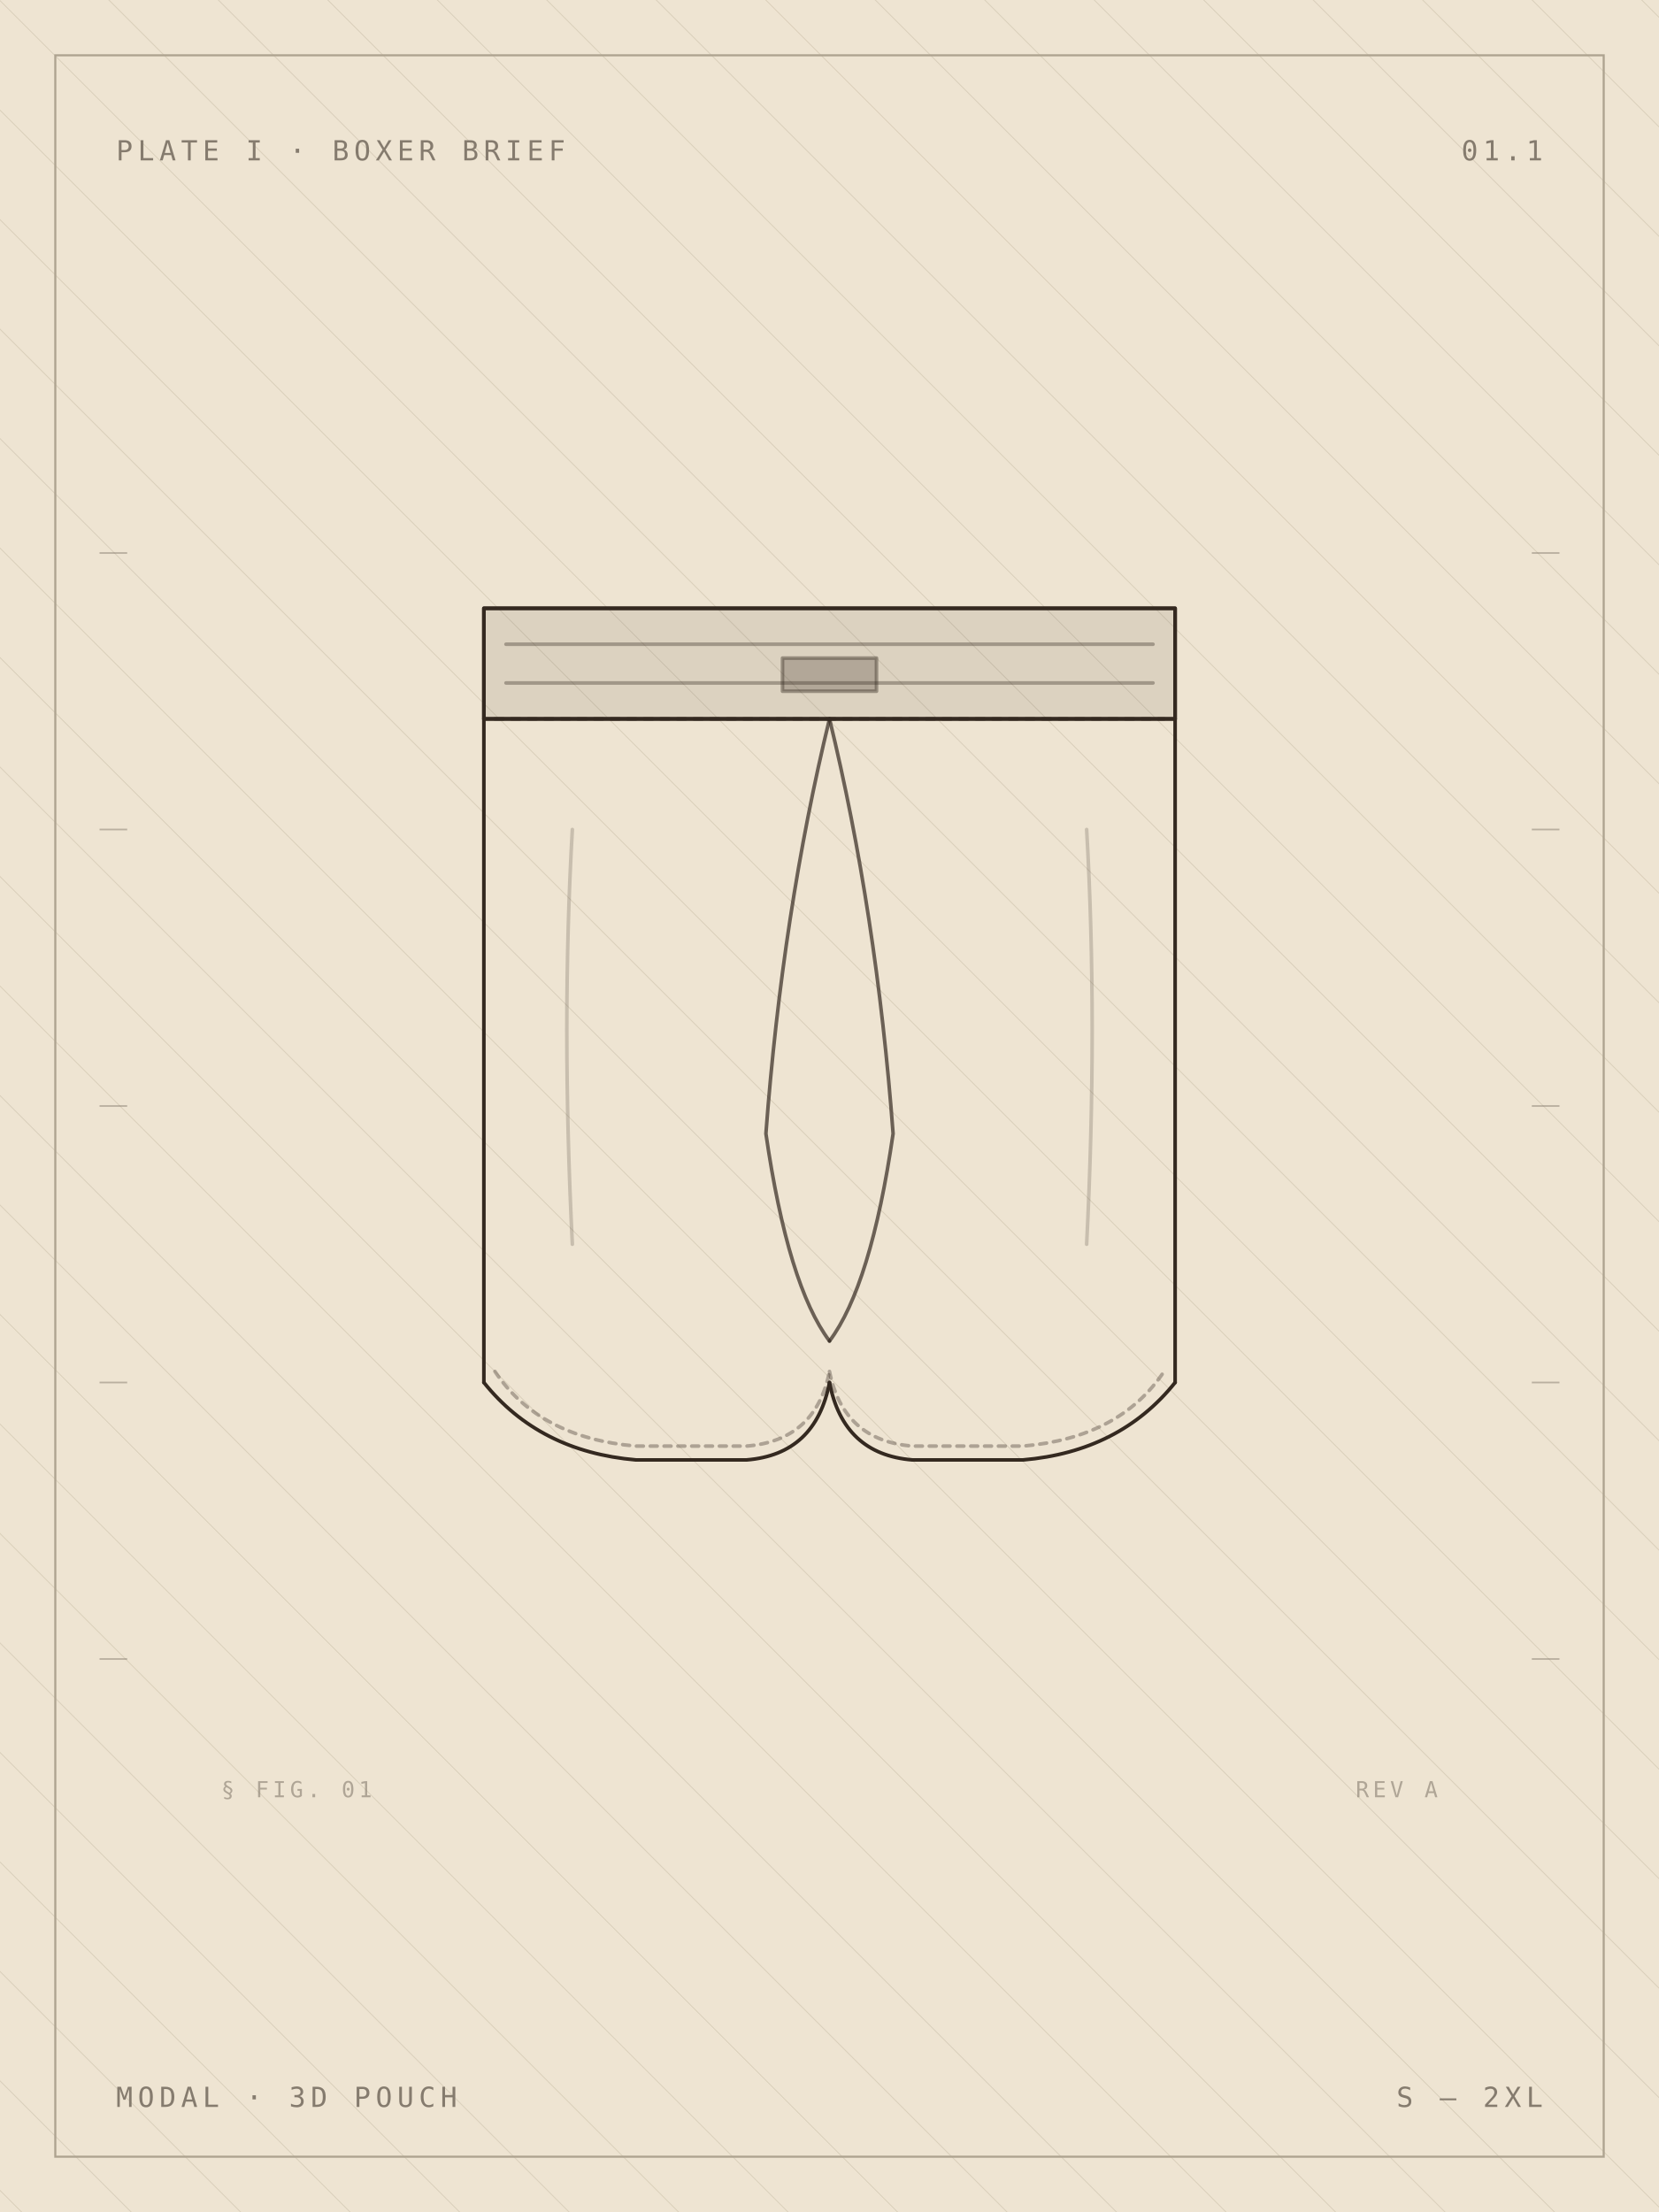
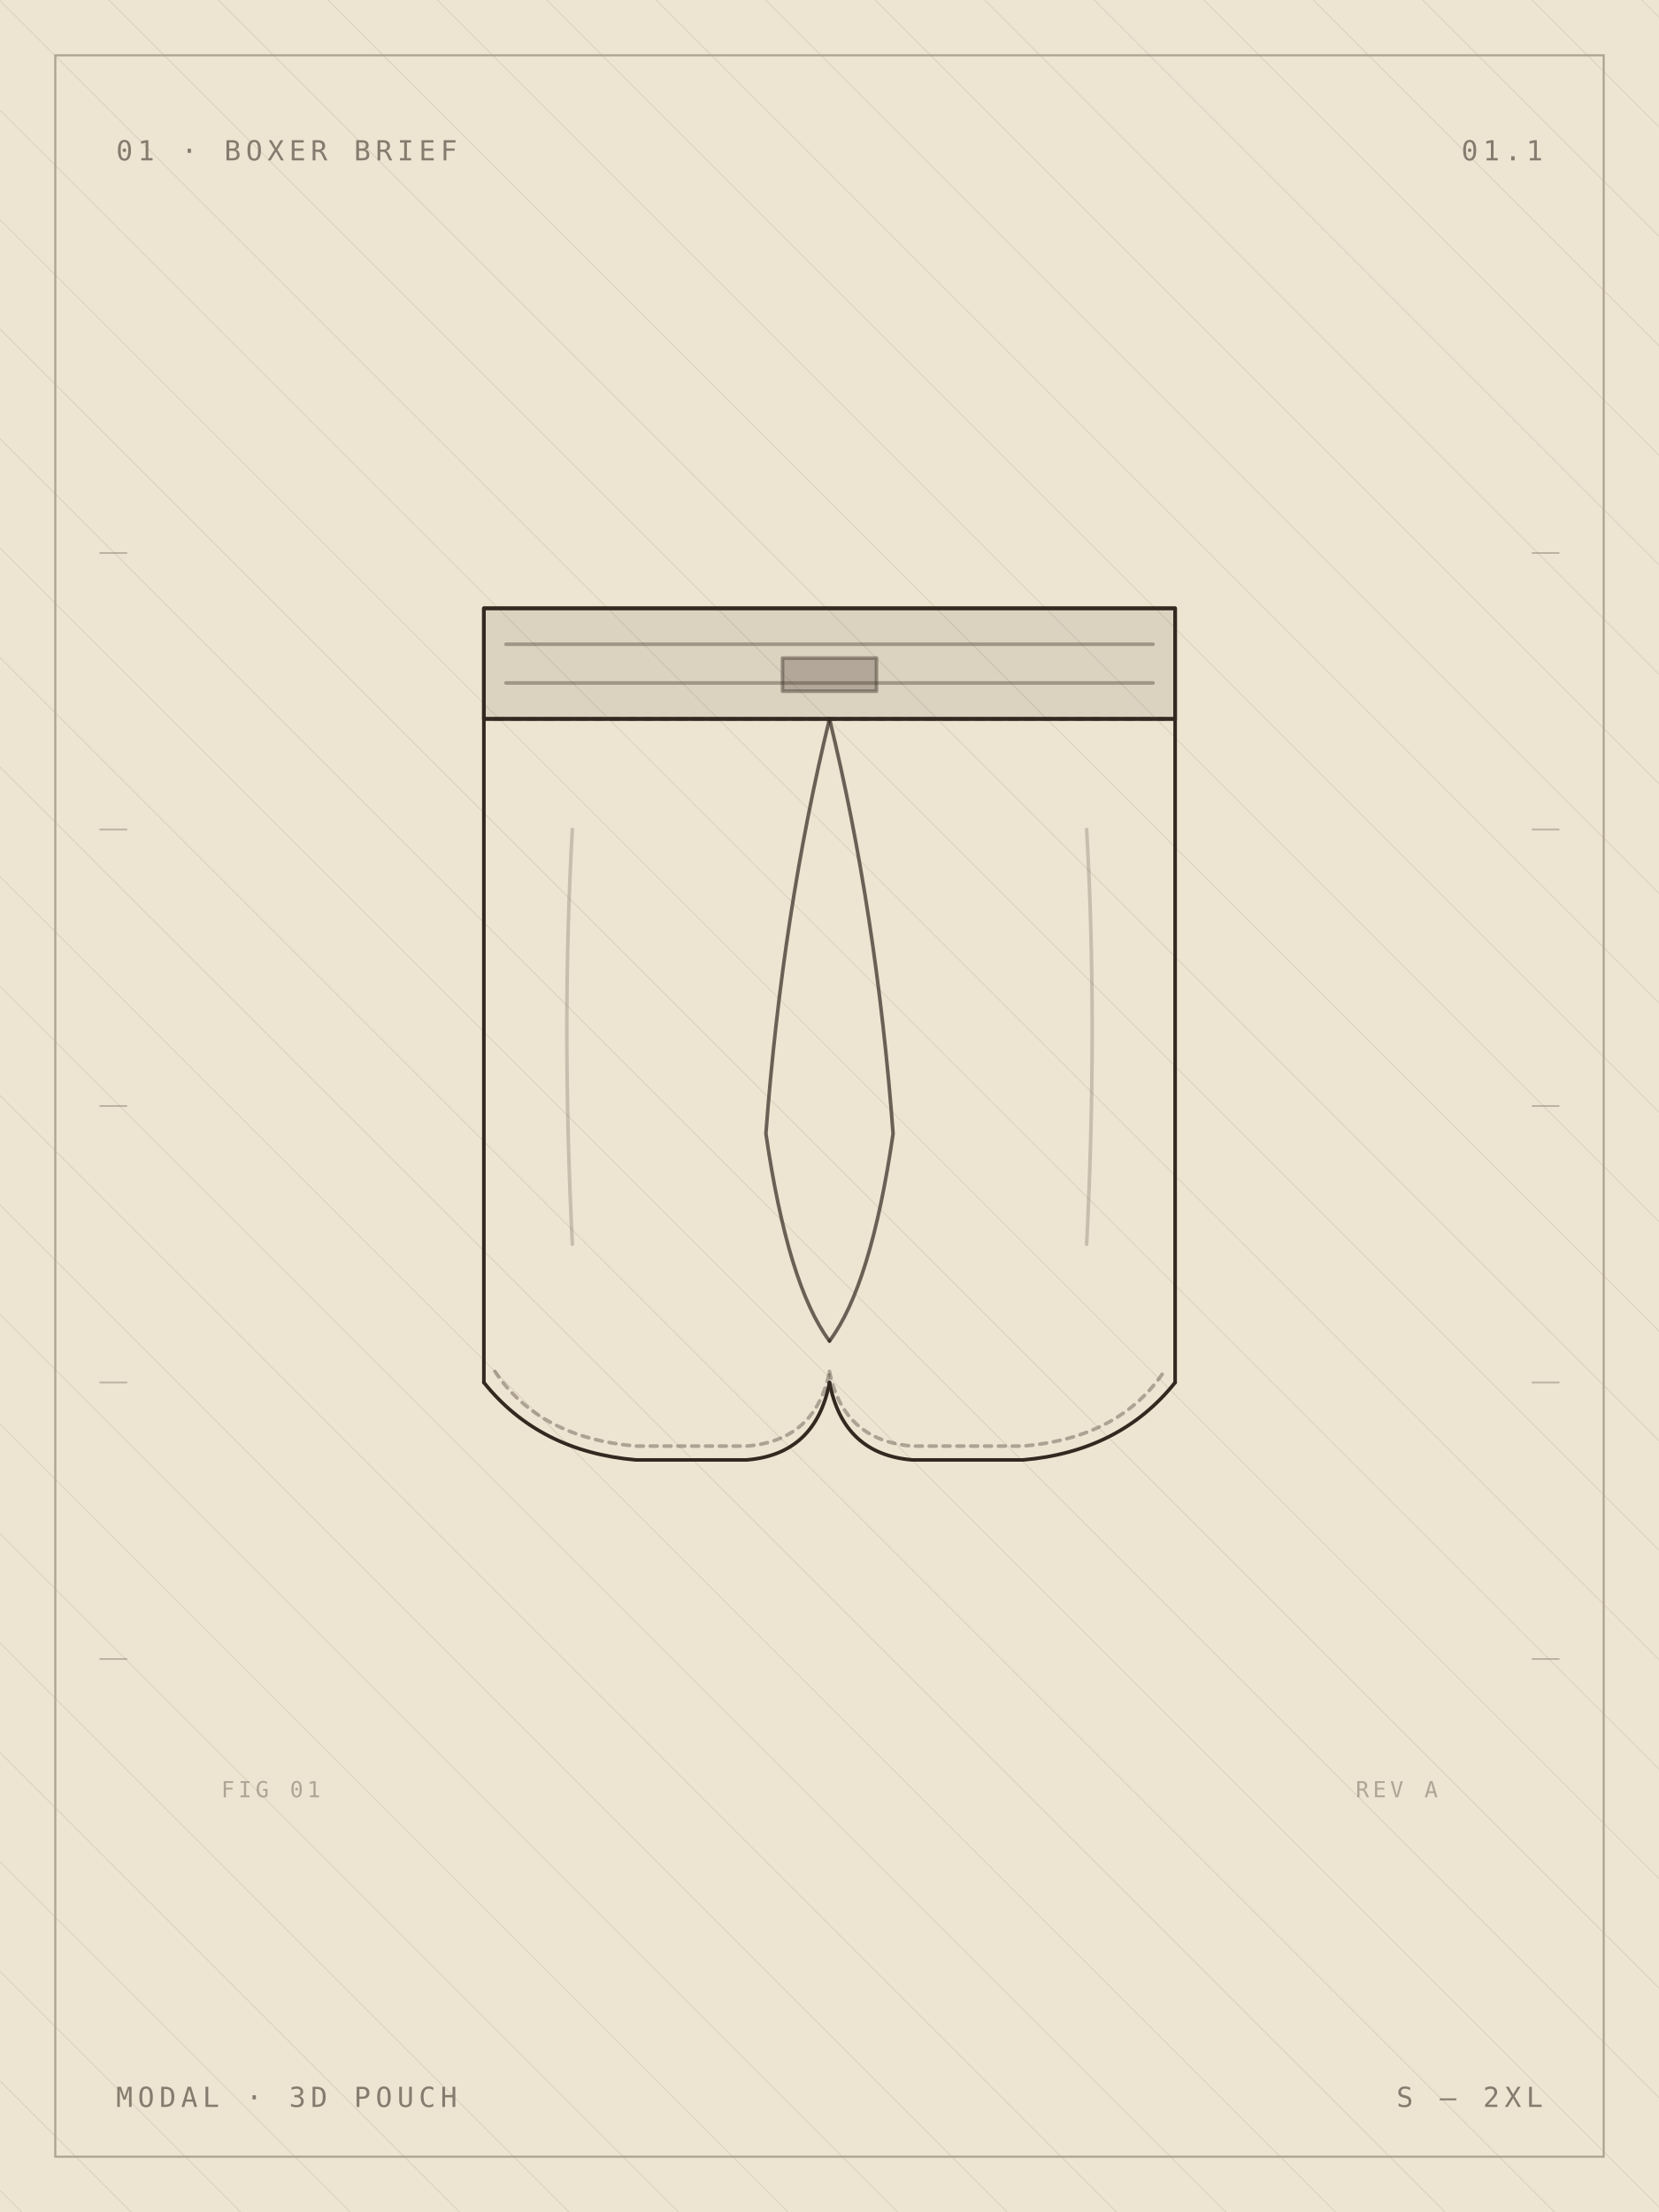
<svg xmlns="http://www.w3.org/2000/svg" viewBox="0 0 600 800" preserveAspectRatio="xMidYMid slice">
  <defs>
    <pattern id="hatch" width="28" height="28" patternUnits="userSpaceOnUse" patternTransform="rotate(135)">
      <line x1="0" y1="0" x2="0" y2="28" stroke="#C9BEA8" stroke-width="0.6" />
    </pattern>
  </defs>
  <rect width="600" height="800" fill="#EEE4D2" />
  <rect width="600" height="800" fill="url(#hatch)" opacity="0.55" />
  <rect x="20" y="20" width="560" height="760" fill="none" stroke="#AEA390" stroke-width="0.75" />
  <g font-family="ui-monospace, 'JetBrains Mono', monospace" font-size="10" letter-spacing="1.8" fill="#857B6E">
-     <text x="42" y="58">PLATE I · BOXER BRIEF</text>
+     <text x="42" y="58">01 · BOXER BRIEF</text>
    <text x="558" y="58" text-anchor="end">01.1</text>
    <text x="42" y="762">MODAL · 3D POUCH</text>
    <text x="558" y="762" text-anchor="end">S — 2XL</text>
  </g>
  <g stroke="#857B6E" stroke-width="0.6" opacity="0.5">
    <line x1="36" y1="200" x2="46" y2="200" />
    <line x1="36" y1="300" x2="46" y2="300" />
    <line x1="36" y1="400" x2="46" y2="400" />
    <line x1="36" y1="500" x2="46" y2="500" />
    <line x1="36" y1="600" x2="46" y2="600" />
    <line x1="554" y1="200" x2="564" y2="200" />
    <line x1="554" y1="300" x2="564" y2="300" />
    <line x1="554" y1="400" x2="564" y2="400" />
    <line x1="554" y1="500" x2="564" y2="500" />
    <line x1="554" y1="600" x2="564" y2="600" />
  </g>
  <g transform="translate(175, 220)" fill="none" stroke="#342920" stroke-width="1.3" stroke-linecap="round" stroke-linejoin="round">
    <rect x="0" y="0" width="250" height="40" fill="#342920" fill-opacity="0.1" />
    <rect x="0" y="0" width="250" height="40" />
    <line x1="8" y1="13" x2="242" y2="13" stroke-opacity="0.35" />
    <line x1="8" y1="27" x2="242" y2="27" stroke-opacity="0.35" />
    <rect x="108" y="18" width="34" height="12" fill="#342920" fill-opacity="0.25" stroke-opacity="0.4" />
    <line x1="0" y1="40" x2="0" y2="280" />
    <line x1="250" y1="40" x2="250" y2="280" />
    <path d="M 0 280 Q 20 305 55 308 L 95 308 Q 120 306 125 280" />
    <path d="M 125 280 Q 130 306 155 308 L 195 308 Q 230 305 250 280" />
    <path d="M 125 40 Q 108 110 102 190 Q 110 245 125 265" stroke-opacity="0.7" />
    <path d="M 125 40 Q 142 110 148 190 Q 140 245 125 265" stroke-opacity="0.7" />
    <path d="M 4 40 L 246 40" stroke-dasharray="3 3" stroke-opacity="0.45" />
    <path d="M 4 276 Q 20 300 55 303 L 95 303 Q 120 301 125 276" stroke-dasharray="2.5 2.5" stroke-opacity="0.35" />
    <path d="M 125 276 Q 130 301 155 303 L 195 303 Q 230 300 246 276" stroke-dasharray="2.5 2.5" stroke-opacity="0.35" />
    <path d="M 32 80 Q 28 150 32 230" stroke-opacity="0.2" />
    <path d="M 218 80 Q 222 150 218 230" stroke-opacity="0.2" />
  </g>
  <g font-family="ui-monospace, monospace" font-size="8" letter-spacing="1.4" fill="#857B6E" opacity="0.6">
-     <text x="80" y="650">§ FIG. 01</text>
+     <text x="80" y="650">FIG 01</text>
    <text x="520" y="650" text-anchor="end">REV A</text>
  </g>
</svg>
